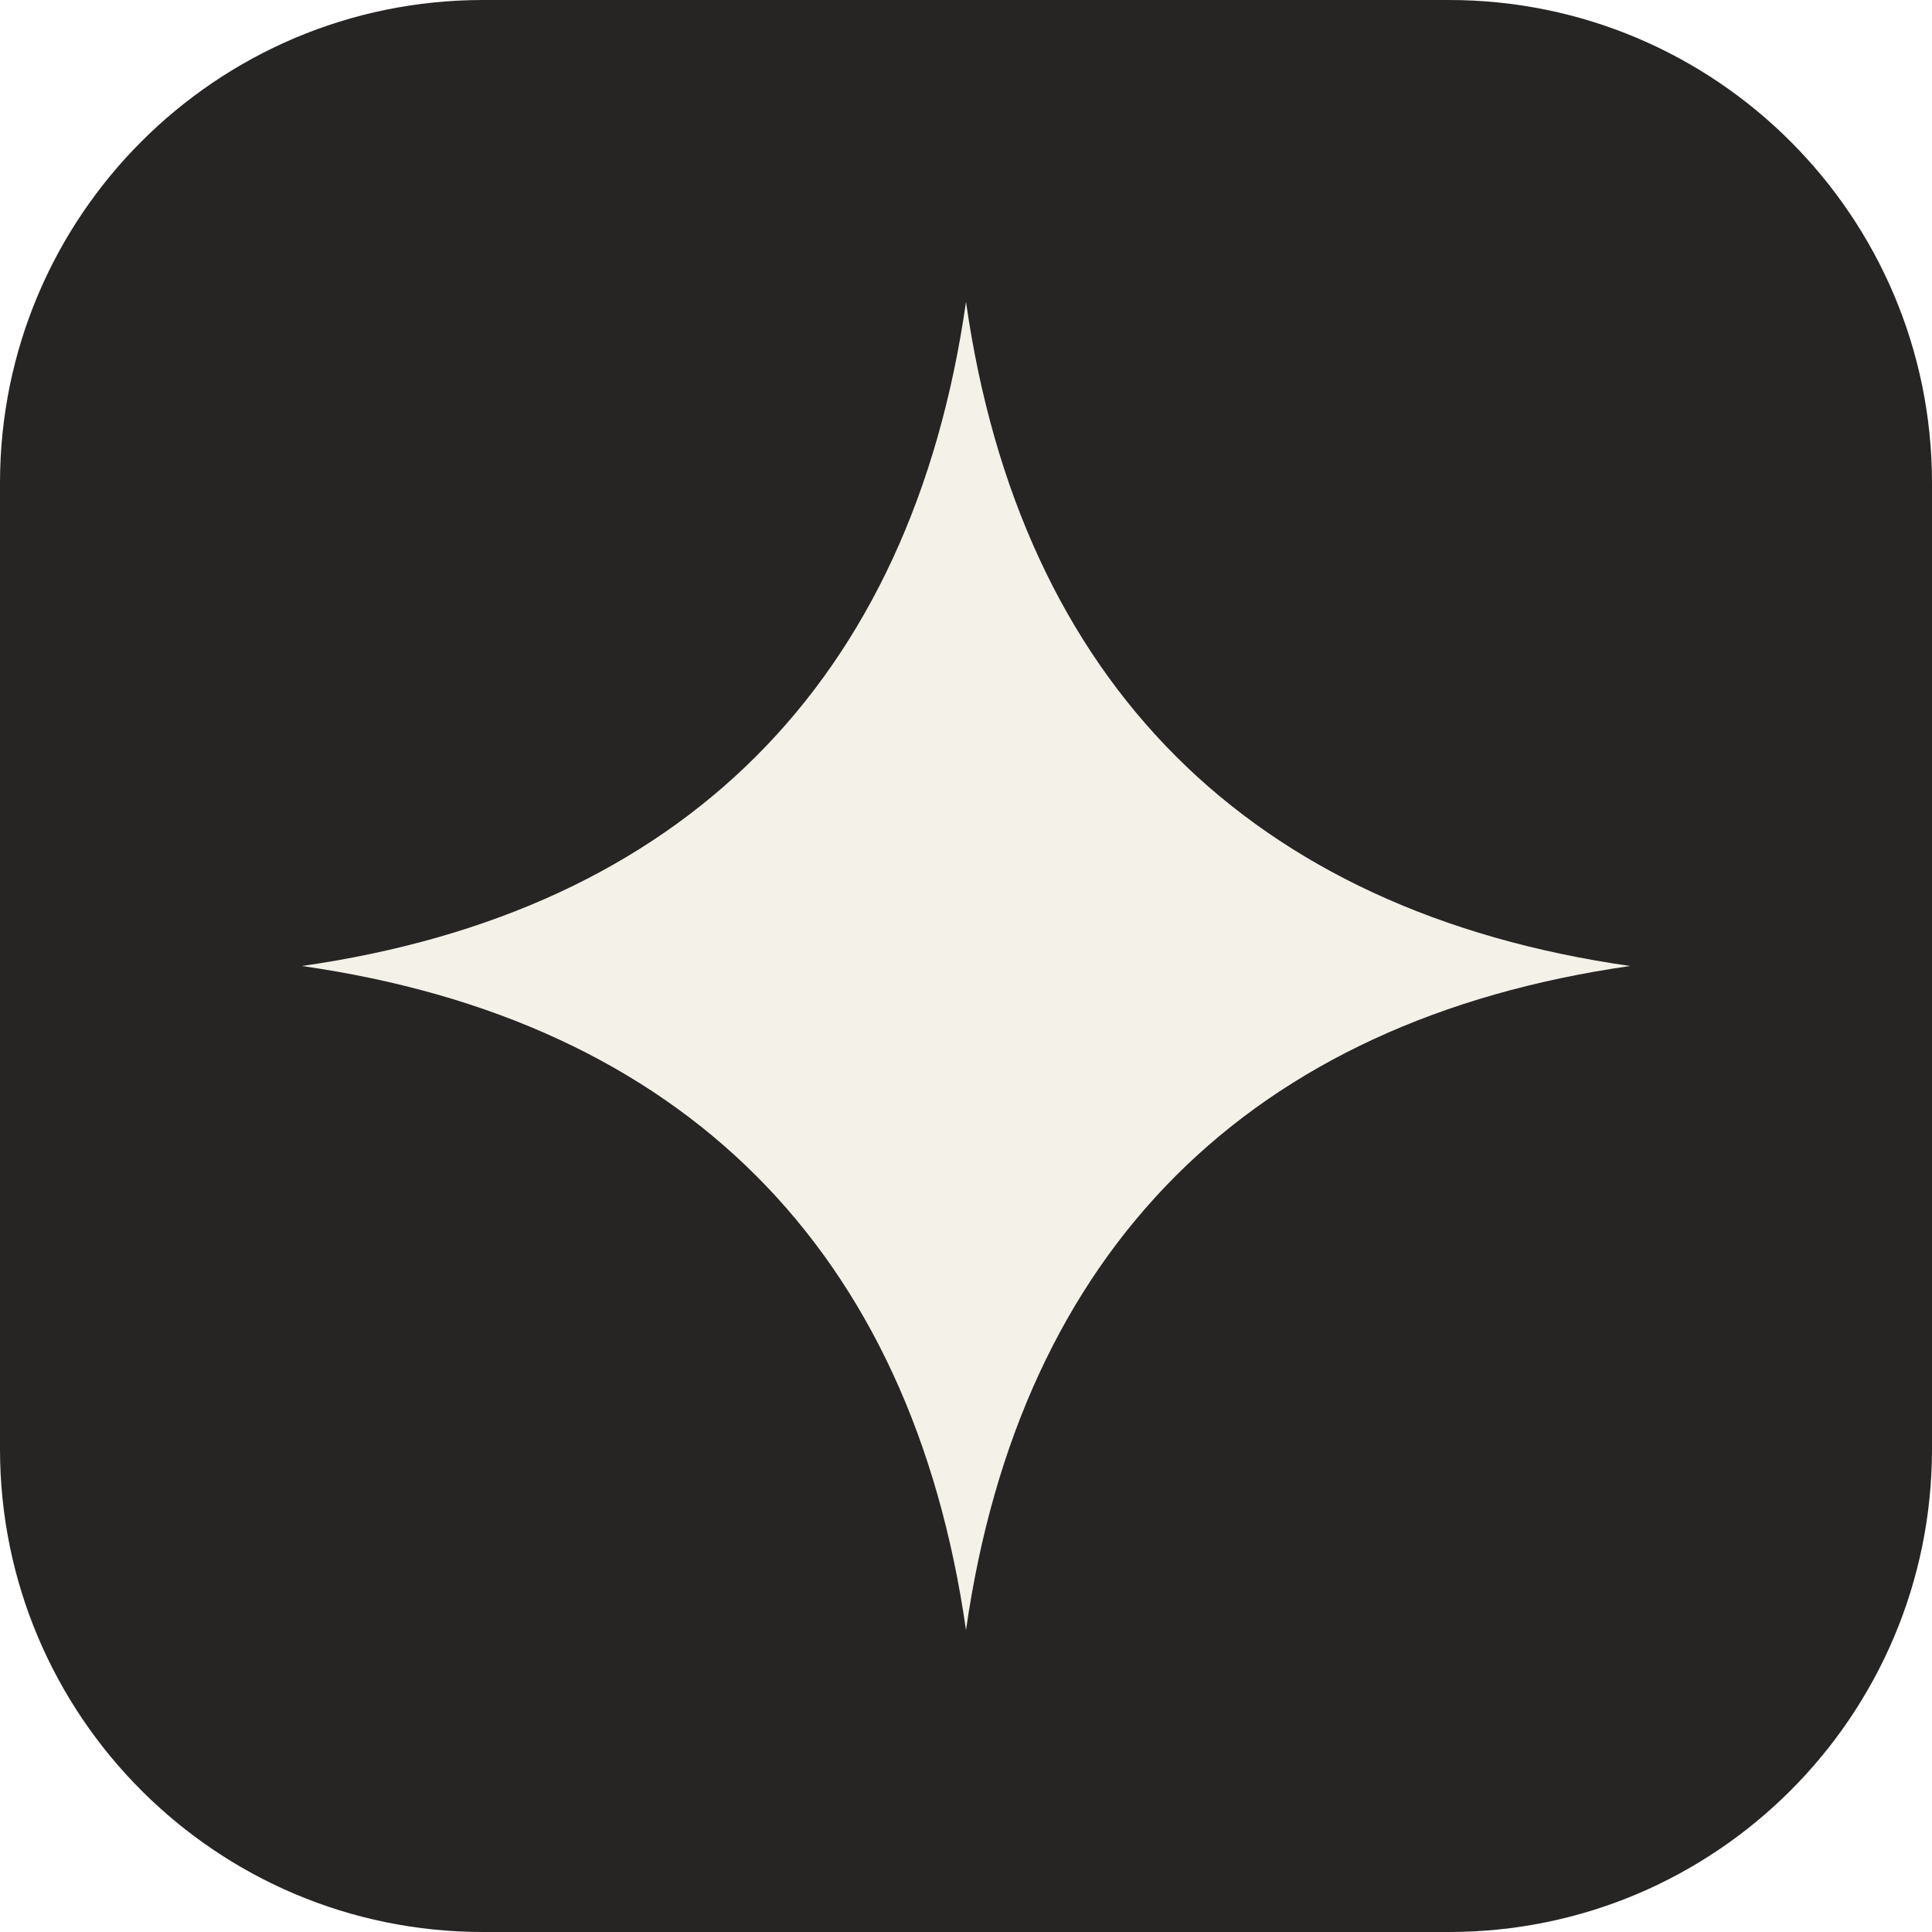
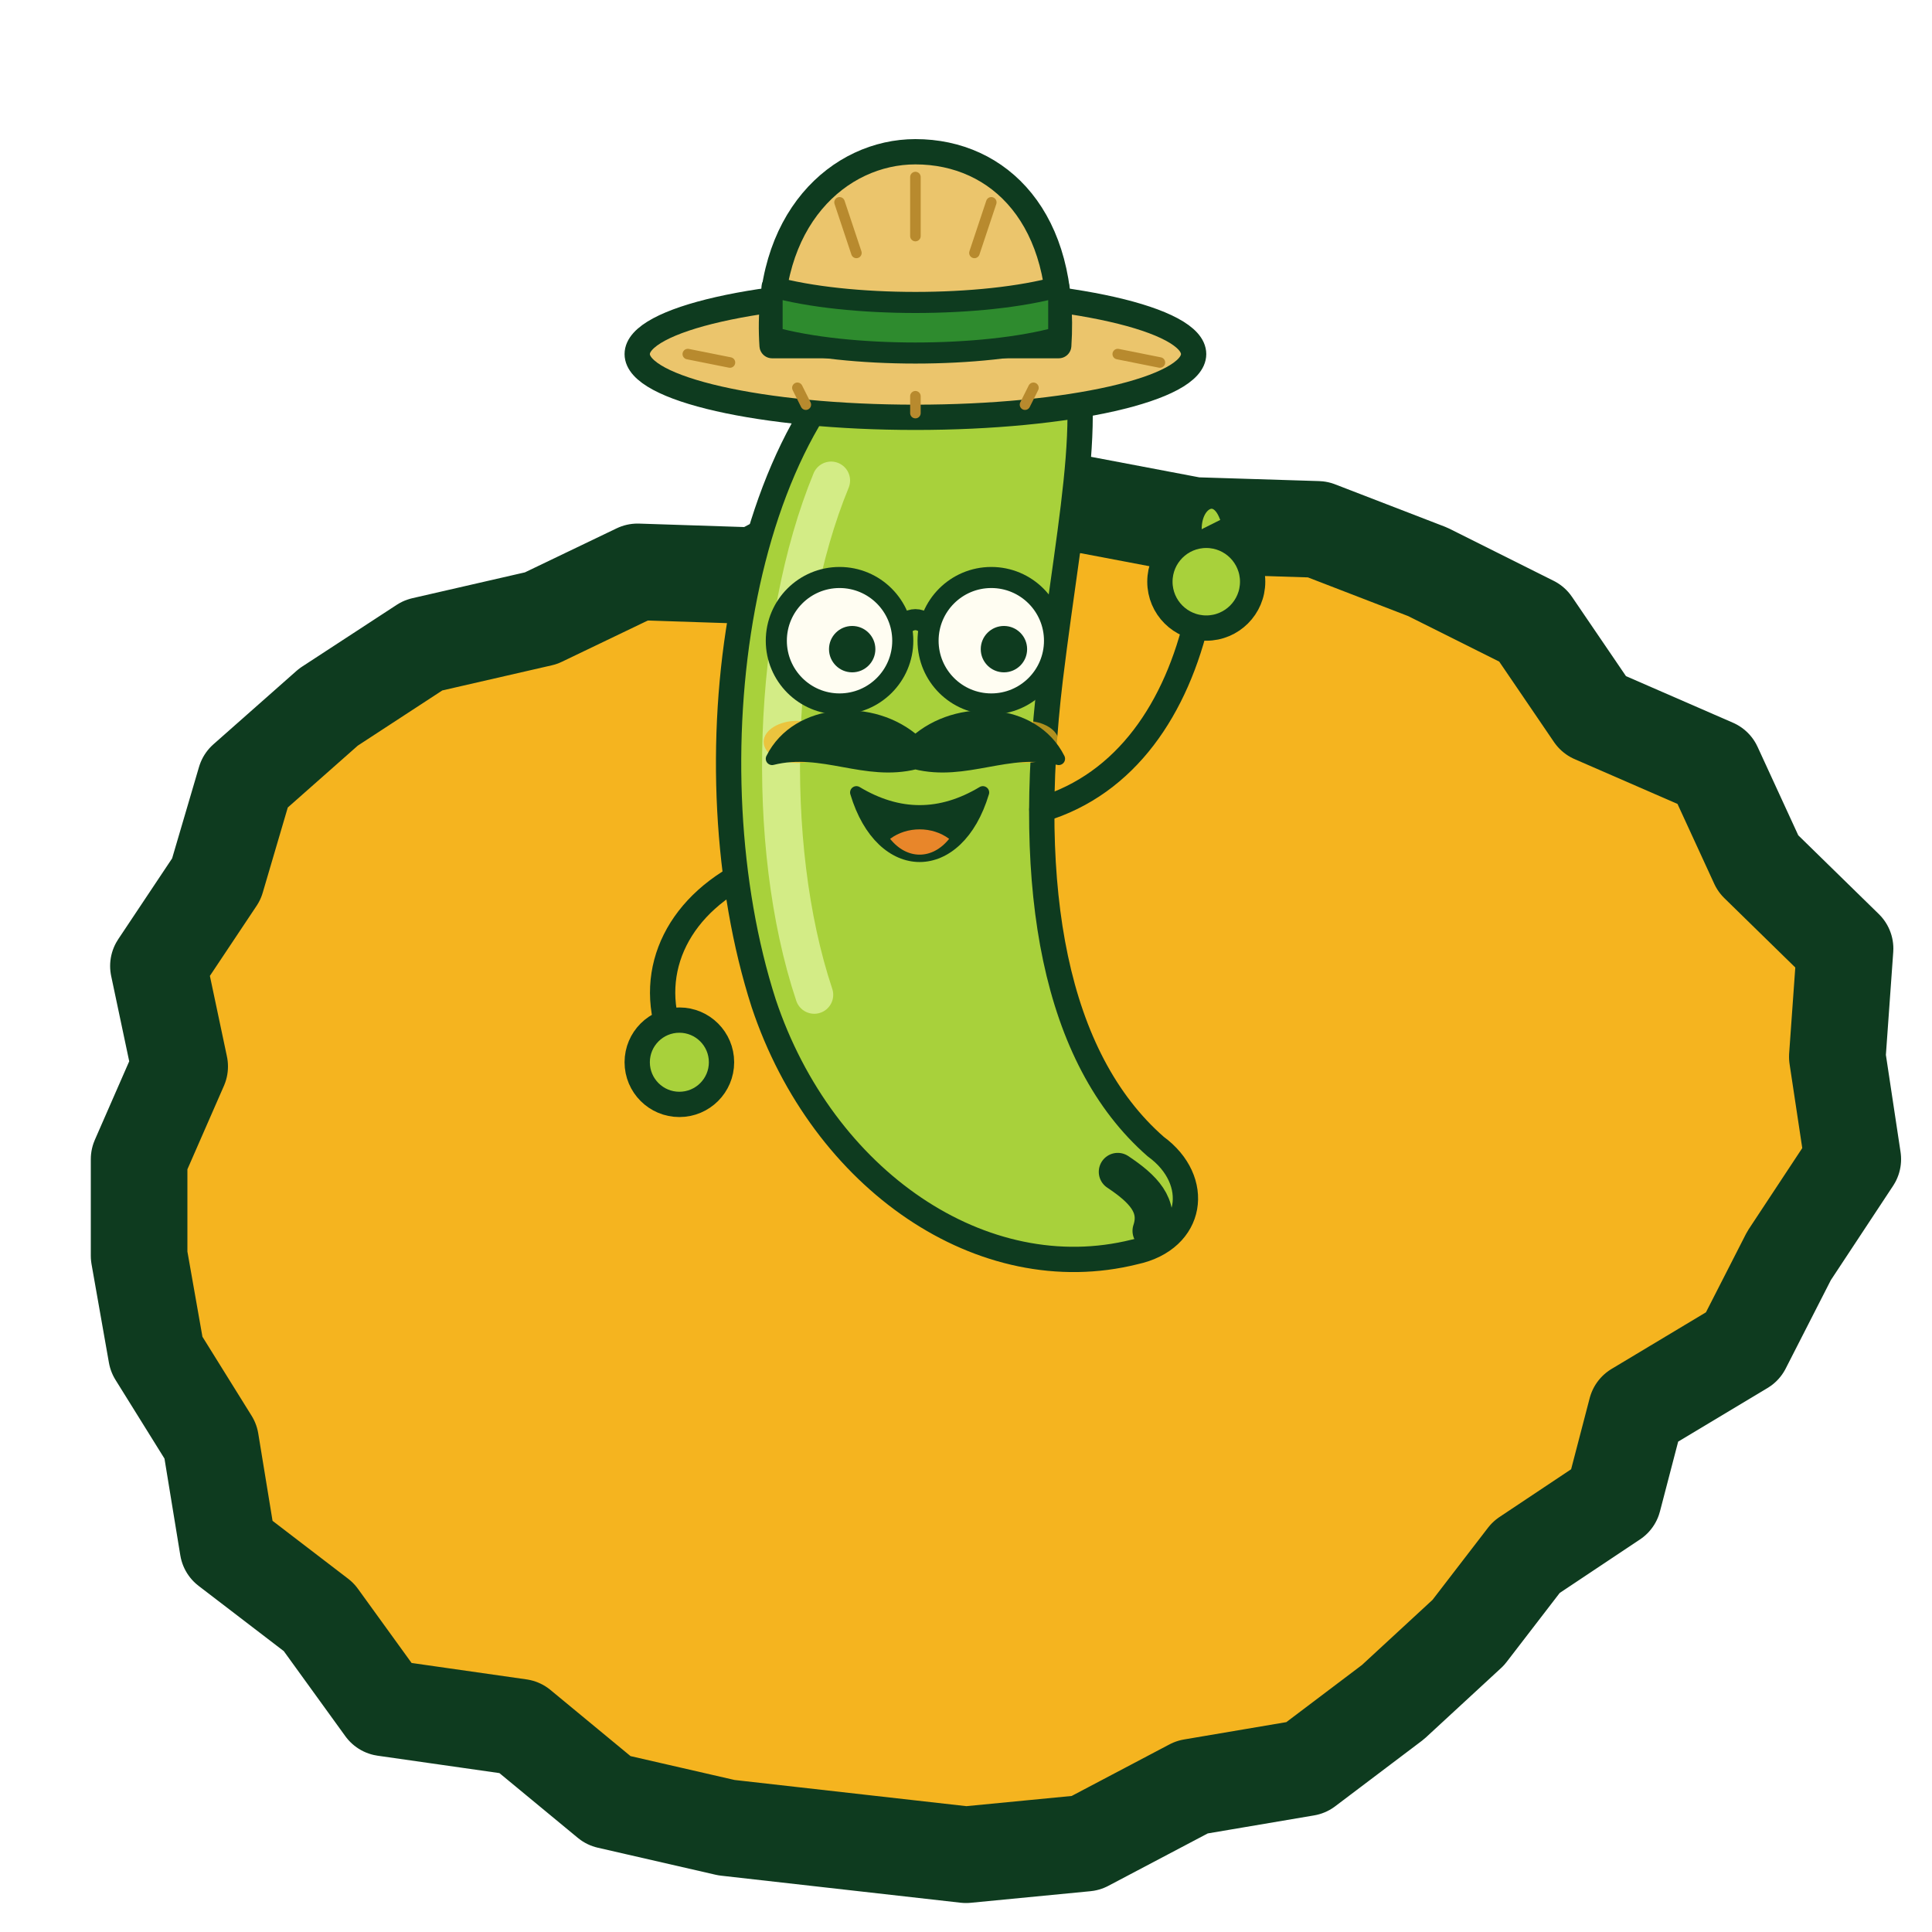
- <svg xmlns="http://www.w3.org/2000/svg" viewBox="0 0 32 32">
-   <rect width="32" height="32" rx="8" fill="#272424" />
-   <path d="M16 5c.9 6.300 4.700 10.100 11 11-6.300.9-10.100 4.700-11 11-.9-6.300-4.700-10.100-11-11 6.300-.9 10.100-4.700 11-11z" fill="#F4F2E8" />
+ <svg xmlns="http://www.w3.org/2000/svg" viewBox="0 0 100 100">
+   <path d="M95.9 60.0L92.6 65.0L90.2 69.7L84.7 73.0L83.5 77.6L79.0 80.6L76.0 84.5L72.1 88.1L67.6 91.5L61.7 92.5L56.2 95.4L50.0 96.0L43.8 95.3L37.6 94.6L31.5 93.2L26.9 89.4L19.9 88.4L16.5 83.7L11.8 80.1L10.9 74.6L8.1 70.1L7.2 65.0L7.2 60.0L9.3 55.2L8.2 50.0L11.2 45.5L12.7 40.4L17.0 36.6L21.9 33.4L28.0 32.0L33.0 29.6L39.1 29.8L44.2 27.1L50.0 26.9L56.0 26.1L61.8 27.2L68.2 27.4L73.9 29.6L79.3 32.3L82.5 37.0L88.7 39.7L91.0 44.7L95.5 49.1L95.1 54.7Z" fill="#F5B41F" stroke="#0E3B1F" stroke-width="5" stroke-linejoin="round" />
+   <svg x="26" y="2" width="48" height="68" viewBox="0 0 220 310">
+     <g stroke="#0E3B1F" stroke-width="6" stroke-linecap="round" stroke-linejoin="round">
+       <path d="M60 196 C 42 204, 34 220, 40 236" fill="none" />
+       <circle cx="42" cy="242" r="10" fill="#A8D13B" />
+       <path id="m-cuerpo" d="M97 64 C 55 88, 44 172, 62 228 C 76 270, 114 296, 150 287 C 164 284, 166 270, 155 262 C 131 241, 124 201, 130 151 C 135 110, 142 82, 132 64 C 124 52, 108 56, 97 64 Z" fill="#A8D13B" />
+       <path d="M78 104 C 64 138, 62 190, 74 226" fill="none" stroke="#D3EC86" stroke-width="9" />
+       <path d="M146 268 C 152 272, 156 276, 154 282" fill="none" stroke-width="9" />
+       <g id="m-brazo">
+         <path d="M128 182 C 148 176, 160 158, 165 136" fill="none" />
+         <circle cx="167" cy="128" r="11" fill="#A8D13B" />
+         <path d="M163 117 C 162 108, 170 104, 173 112" fill="#A8D13B" />
+       </g>
+       <ellipse cx="70" cy="166" rx="8" ry="5" fill="#F5B41F" stroke="none" opacity=".7" />
+       <ellipse cx="124" cy="166" rx="8" ry="5" fill="#F5B41F" stroke="none" opacity=".7" />
+       <path d="M94 140 C 96 136, 100 136, 102 140" fill="none" stroke-width="5" />
+       <circle cx="80" cy="142" r="15" fill="#FFFDF2" stroke-width="5" />
+       <circle cx="116" cy="142" r="15" fill="#FFFDF2" stroke-width="5" />
+       <g id="m-ojos" stroke="none" fill="#0E3B1F">
+         <circle cx="83" cy="144" r="5.5" />
+         <circle cx="119" cy="144" r="5.5" />
+       </g>
+       <path d="M98 166 C 88 157, 70 158, 64 170 C 76 167, 86 174, 98 171 C 110 174, 120 167, 132 170 C 126 158, 108 157, 98 166 Z" fill="#0E3B1F" stroke-width="3" />
+       <path d="M84 178 C 90 198, 108 198, 114 178 C 104 184, 94 184, 84 178 Z" fill="#0E3B1F" stroke-width="3" />
+       <path d="M92 189 C 96 186, 102 186, 106 189 C 102 194, 96 194, 92 189 Z" fill="#E8862A" stroke="none" />
+       <g id="m-sombrero">
+         <ellipse cx="98" cy="74" rx="66" ry="15" fill="#EBC56C" />
+         <path d="M64 72 C 62 42, 80 26, 98 26 C 118 26, 134 42, 132 72 Z" fill="#EBC56C" />
+         <path d="M64 58 C 82 63, 114 63, 132 58 L 132 70 C 114 75, 82 75, 64 70 Z" fill="#2E8B2E" stroke-width="5" />
+         <g fill="none" stroke="#B88A2E" stroke-width="2.5">
+           <path d="M80 38 L 84 50" />
+           <path d="M98 32 L 98 46" />
+           <path d="M116 38 L 112 50" />
+           <path d="M44 74 L 54 76" />
+           <path d="M146 74 L 156 76" />
+           <path d="M98 84 L 98 88" />
+           <path d="M70 82 L 72 86" />
+           <path d="M126 82 L 124 86" />
+         </g>
+       </g>
+     </g>
+   </svg>
</svg>
